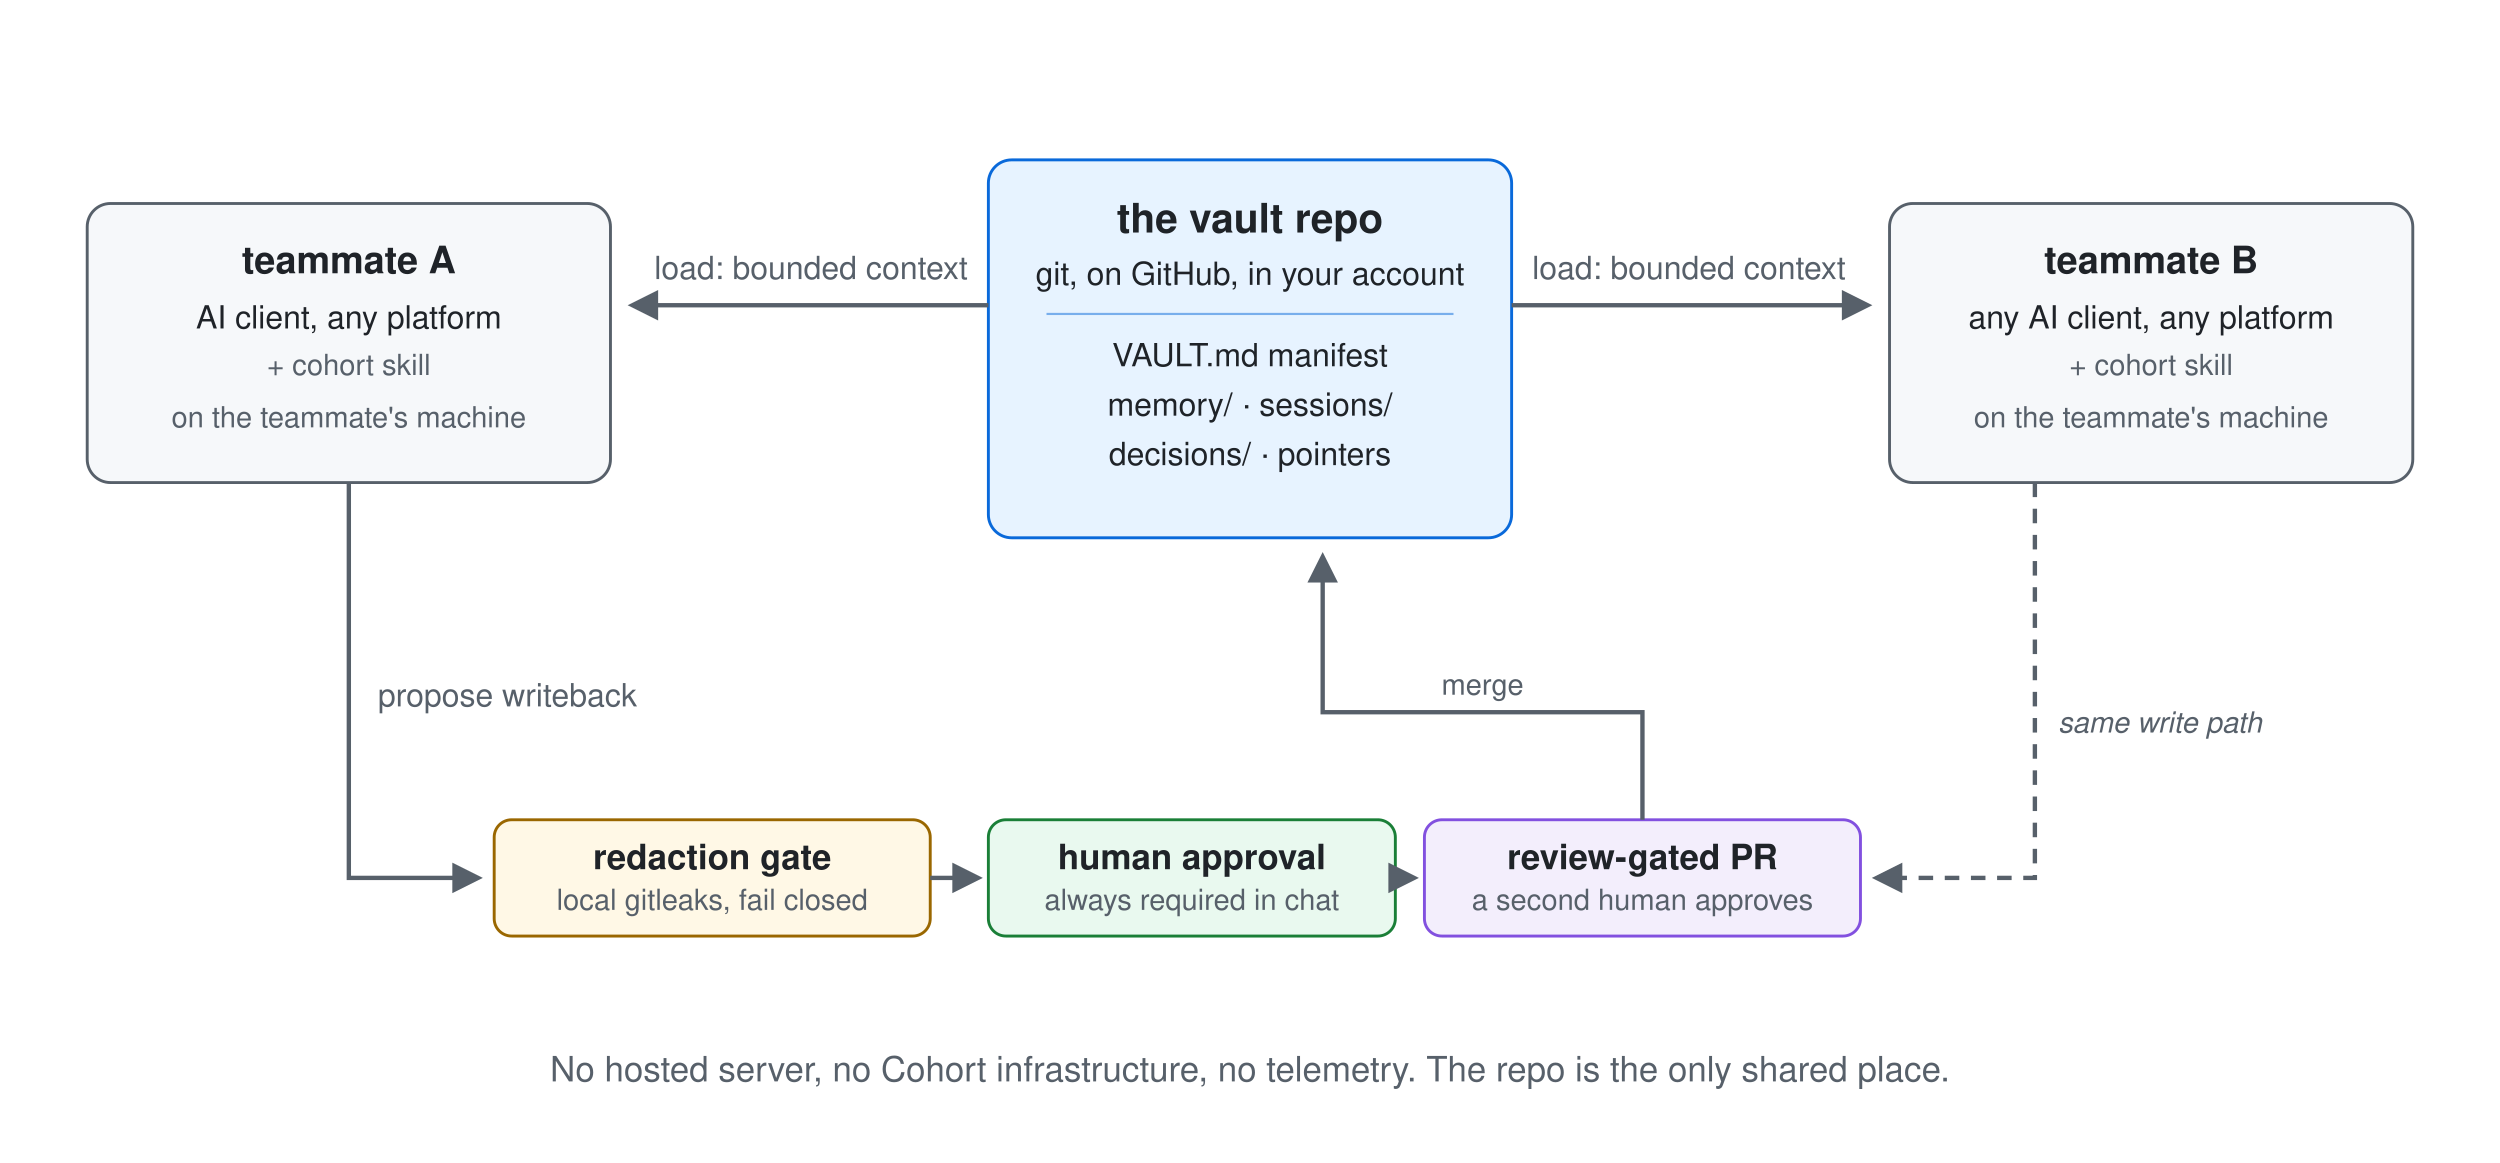
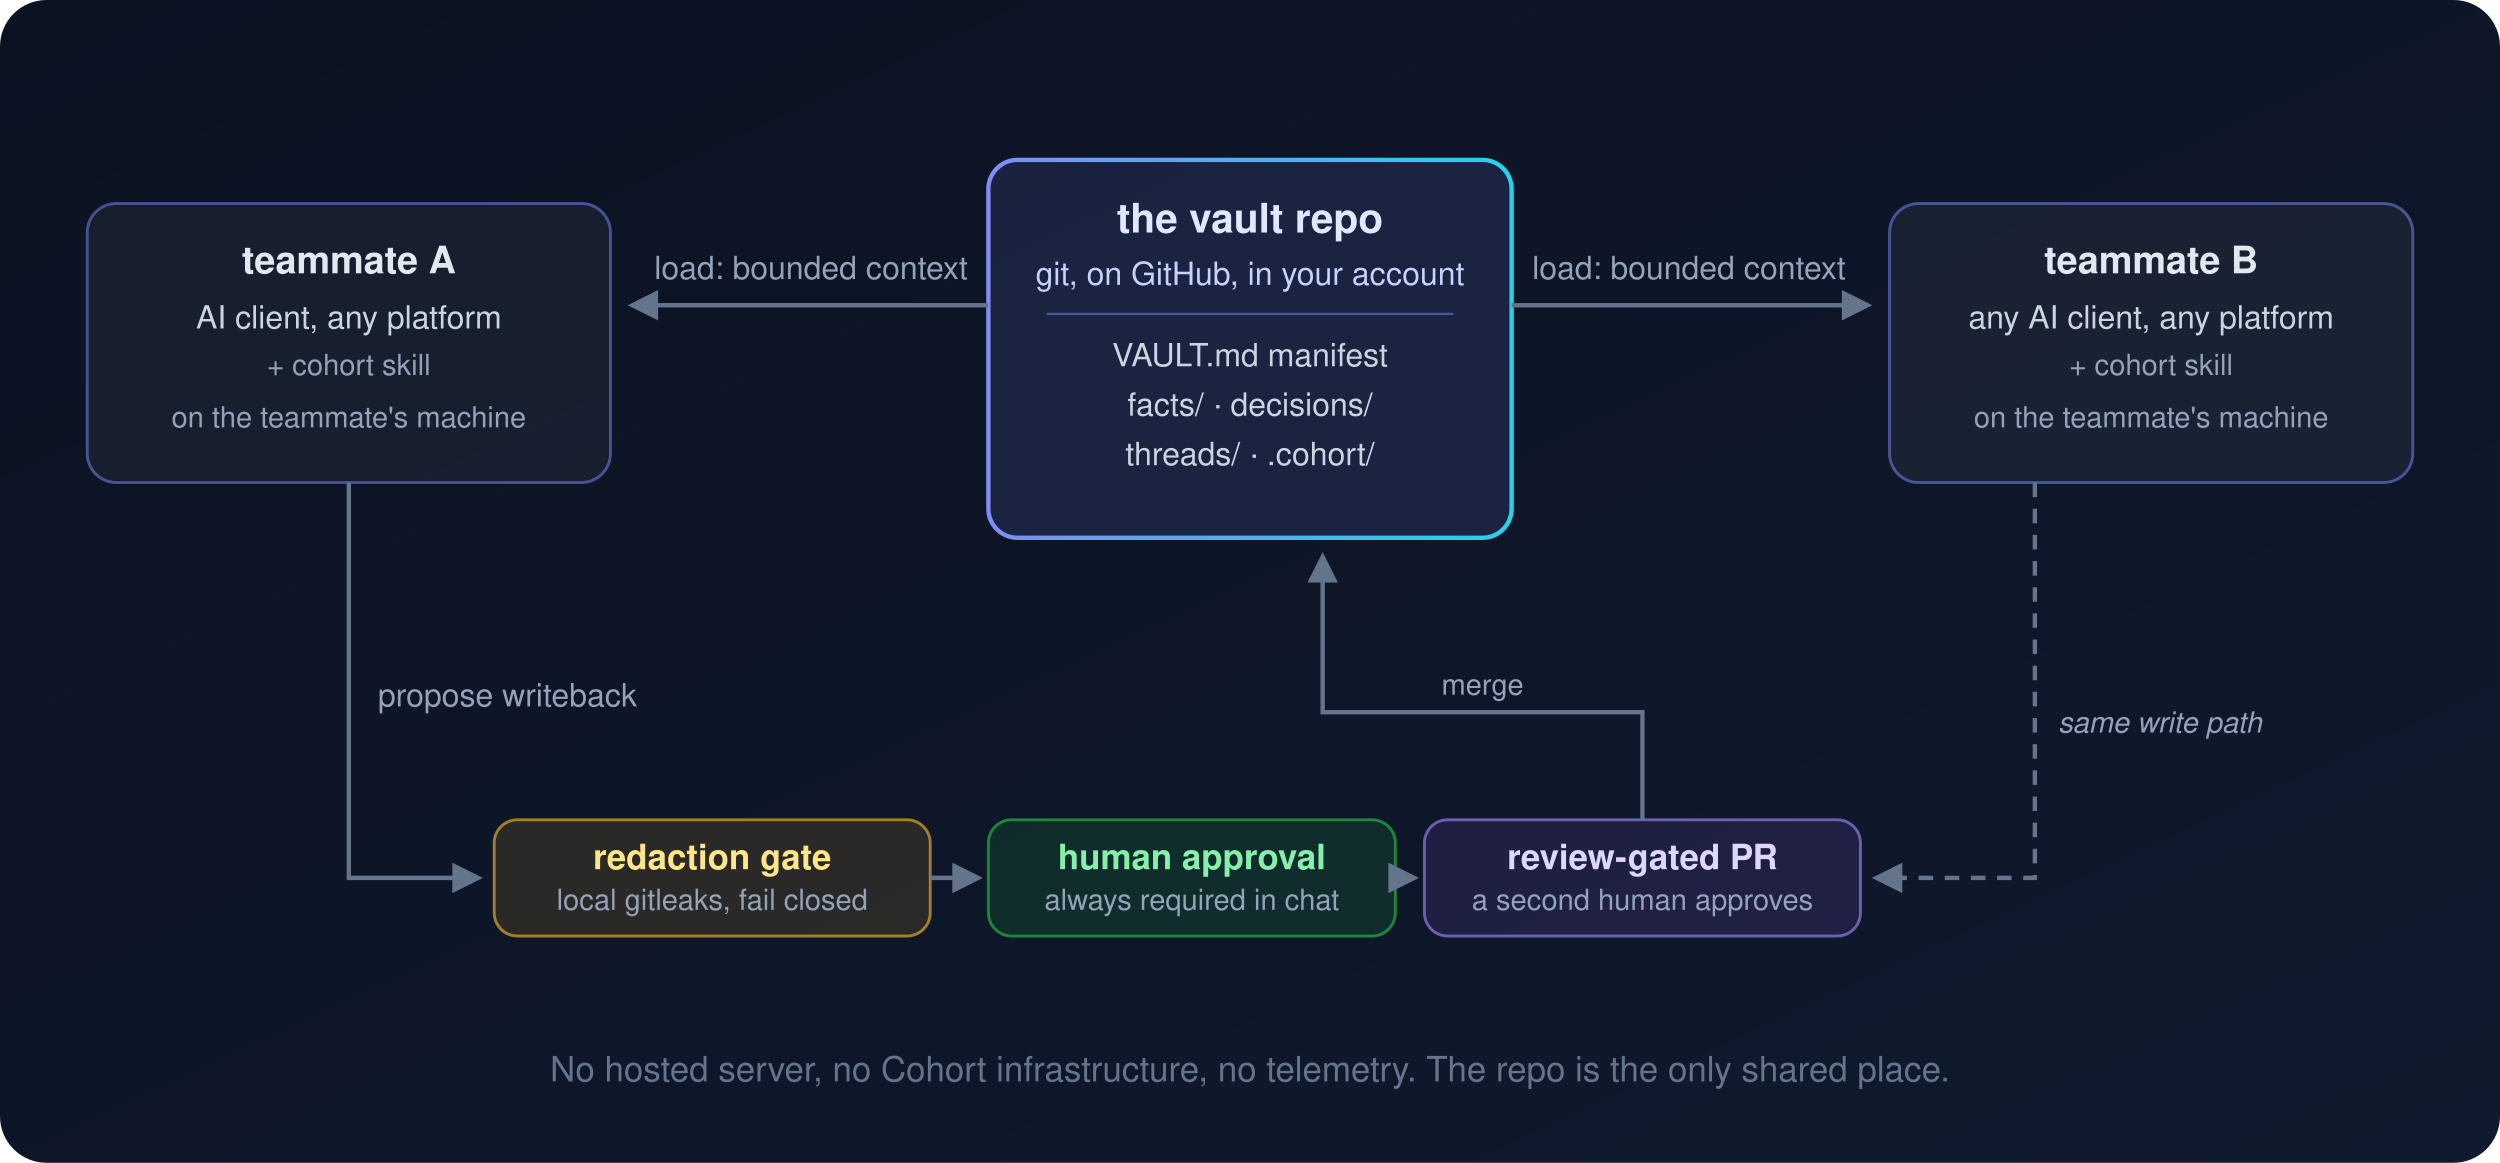
<svg xmlns="http://www.w3.org/2000/svg" viewBox="0 0 860 400" role="img" aria-labelledby="title desc" font-family="-apple-system, 'Segoe UI', Helvetica, Arial, sans-serif">
  <defs>
+     <linearGradient id="abg" x1="0" y1="0" x2="1" y2="1">
+       <stop offset="0" stop-color="#0b1222" />
+       <stop offset="1" stop-color="#101a2e" />
+     </linearGradient>
+     <linearGradient id="aac" x1="0" y1="0" x2="1" y2="0">
+       <stop offset="0" stop-color="#818cf8" />
+       <stop offset="1" stop-color="#22d3ee" />
+     </linearGradient>
    <marker id="arrow" viewBox="0 0 10 10" refX="8" refY="5" markerWidth="7" markerHeight="7" orient="auto-start-reverse">
-       <path d="M0,0 L10,5 L0,10 z" fill="#57606a" />
+       <path d="M0,0 L10,5 L0,10 z" fill="#64748b" />
    </marker>
  </defs>
-   <rect x="30" y="70" width="180" height="96" rx="8" fill="#f6f8fa" stroke="#57606a" />
-   <text x="120" y="94" text-anchor="middle" font-size="13" font-weight="600" fill="#1f2328">teammate A</text>
-   <text x="120" y="113" text-anchor="middle" font-size="11" fill="#1f2328">AI client, any platform</text>
-   <text x="120" y="129" text-anchor="middle" font-size="10" fill="#57606a">+ cohort skill</text>
-   <text x="120" y="147" text-anchor="middle" font-size="10" fill="#57606a">on the teammate's machine</text>
-   <rect x="650" y="70" width="180" height="96" rx="8" fill="#f6f8fa" stroke="#57606a" />
-   <text x="740" y="94" text-anchor="middle" font-size="13" font-weight="600" fill="#1f2328">teammate B</text>
-   <text x="740" y="113" text-anchor="middle" font-size="11" fill="#1f2328">any AI client, any platform</text>
-   <text x="740" y="129" text-anchor="middle" font-size="10" fill="#57606a">+ cohort skill</text>
-   <text x="740" y="147" text-anchor="middle" font-size="10" fill="#57606a">on the teammate's machine</text>
-   <rect x="340" y="55" width="180" height="130" rx="8" fill="#e7f3ff" stroke="#0969da" />
-   <text x="430" y="80" text-anchor="middle" font-size="14" font-weight="700" fill="#1f2328">the vault repo</text>
-   <text x="430" y="98" text-anchor="middle" font-size="11" fill="#1f2328">git, on GitHub, in your account</text>
-   <line x1="360" y1="108" x2="500" y2="108" stroke="#0969da" stroke-width="0.75" opacity="0.5" />
-   <text x="430" y="126" text-anchor="middle" font-size="11" fill="#1f2328">VAULT.md manifest</text>
-   <text x="430" y="143" text-anchor="middle" font-size="11" fill="#1f2328">memory/ · sessions/</text>
-   <text x="430" y="160" text-anchor="middle" font-size="11" fill="#1f2328">decisions/ · pointers</text>
-   <line x1="340" y1="105" x2="218" y2="105" stroke="#57606a" stroke-width="1.5" marker-end="url(#arrow)" />
-   <text x="279" y="96" text-anchor="middle" font-size="11" fill="#57606a">load: bounded context</text>
-   <line x1="520" y1="105" x2="642" y2="105" stroke="#57606a" stroke-width="1.5" marker-end="url(#arrow)" />
-   <text x="581" y="96" text-anchor="middle" font-size="11" fill="#57606a">load: bounded context</text>
-   <path d="M 120 166 L 120 302 L 164 302" fill="none" stroke="#57606a" stroke-width="1.5" marker-end="url(#arrow)" />
-   <text x="130" y="243" font-size="11" fill="#57606a">propose writeback</text>
-   <rect x="170" y="282" width="150" height="40" rx="6" fill="#fff8e6" stroke="#9a6700" />
-   <text x="245" y="299" text-anchor="middle" font-size="12" font-weight="600" fill="#1f2328">redaction gate</text>
-   <text x="245" y="313" text-anchor="middle" font-size="10" fill="#57606a">local gitleaks, fail closed</text>
-   <line x1="320" y1="302" x2="336" y2="302" stroke="#57606a" stroke-width="1.5" marker-end="url(#arrow)" />
-   <rect x="340" y="282" width="140" height="40" rx="6" fill="#e9f9ef" stroke="#1a7f37" />
-   <text x="410" y="299" text-anchor="middle" font-size="12" font-weight="600" fill="#1f2328">human approval</text>
-   <text x="410" y="313" text-anchor="middle" font-size="10" fill="#57606a">always required in chat</text>
-   <line x1="480" y1="302" x2="486" y2="302" stroke="#57606a" stroke-width="1.5" marker-end="url(#arrow)" />
-   <rect x="490" y="282" width="150" height="40" rx="6" fill="#f3eefc" stroke="#8250df" />
-   <text x="565" y="299" text-anchor="middle" font-size="12" font-weight="600" fill="#1f2328">review-gated PR</text>
-   <text x="565" y="313" text-anchor="middle" font-size="10" fill="#57606a">a second human approves</text>
-   <path d="M 565 282 L 565 245 L 455 245 L 455 192" fill="none" stroke="#57606a" stroke-width="1.5" marker-end="url(#arrow)" />
-   <text x="510" y="239" text-anchor="middle" font-size="10" fill="#57606a">merge</text>
-   <path d="M 700 166 L 700 302 L 646 302" fill="none" stroke="#57606a" stroke-width="1.5" stroke-dasharray="5 4" marker-end="url(#arrow)" />
-   <text x="708" y="252" font-size="10" font-style="italic" fill="#57606a">same write path</text>
-   <text x="430" y="372" text-anchor="middle" font-size="12" fill="#57606a">No hosted server, no Cohort infrastructure, no telemetry. The repo is the only shared place.</text>
+   <rect width="860" height="400" rx="16" fill="url(#abg)" />
+   <rect x="30" y="70" width="180" height="96" rx="10" fill="rgba(255,255,255,0.05)" stroke="#818cf8" stroke-opacity="0.5" />
+   <text x="120" y="94" text-anchor="middle" font-size="13" font-weight="600" fill="#e2e8f0">teammate A</text>
+   <text x="120" y="113" text-anchor="middle" font-size="11" fill="#cbd5e1">AI client, any platform</text>
+   <text x="120" y="129" text-anchor="middle" font-size="10" fill="#94a3b8">+ cohort skill</text>
+   <text x="120" y="147" text-anchor="middle" font-size="10" fill="#94a3b8">on the teammate's machine</text>
+   <rect x="650" y="70" width="180" height="96" rx="10" fill="rgba(255,255,255,0.05)" stroke="#818cf8" stroke-opacity="0.5" />
+   <text x="740" y="94" text-anchor="middle" font-size="13" font-weight="600" fill="#e2e8f0">teammate B</text>
+   <text x="740" y="113" text-anchor="middle" font-size="11" fill="#cbd5e1">any AI client, any platform</text>
+   <text x="740" y="129" text-anchor="middle" font-size="10" fill="#94a3b8">+ cohort skill</text>
+   <text x="740" y="147" text-anchor="middle" font-size="10" fill="#94a3b8">on the teammate's machine</text>
+   <rect x="340" y="55" width="180" height="130" rx="10" fill="rgba(129,140,248,0.12)" stroke="url(#aac)" stroke-width="1.5" />
+   <text x="430" y="80" text-anchor="middle" font-size="14" font-weight="700" fill="#e0e7ff">the vault repo</text>
+   <text x="430" y="98" text-anchor="middle" font-size="11" fill="#c7d2fe">git, on GitHub, in your account</text>
+   <line x1="360" y1="108" x2="500" y2="108" stroke="#818cf8" stroke-width="0.75" opacity="0.5" />
+   <text x="430" y="126" text-anchor="middle" font-size="11" fill="#cbd5e1">VAULT.md manifest</text>
+   <text x="430" y="143" text-anchor="middle" font-size="11" fill="#cbd5e1">facts/ · decisions/</text>
+   <text x="430" y="160" text-anchor="middle" font-size="11" fill="#cbd5e1">threads/ · .cohort/</text>
+   <line x1="340" y1="105" x2="218" y2="105" stroke="#64748b" stroke-width="1.5" marker-end="url(#arrow)" />
+   <text x="279" y="96" text-anchor="middle" font-size="11" fill="#94a3b8">load: bounded context</text>
+   <line x1="520" y1="105" x2="642" y2="105" stroke="#64748b" stroke-width="1.5" marker-end="url(#arrow)" />
+   <text x="581" y="96" text-anchor="middle" font-size="11" fill="#94a3b8">load: bounded context</text>
+   <path d="M 120 166 L 120 302 L 164 302" fill="none" stroke="#64748b" stroke-width="1.5" marker-end="url(#arrow)" />
+   <text x="130" y="243" font-size="11" fill="#94a3b8">propose writeback</text>
+   <rect x="170" y="282" width="150" height="40" rx="8" fill="rgba(251,188,46,0.12)" stroke="#febc2e" stroke-opacity="0.6" />
+   <text x="245" y="299" text-anchor="middle" font-size="12" font-weight="600" fill="#fde68a">redaction gate</text>
+   <text x="245" y="313" text-anchor="middle" font-size="10" fill="#94a3b8">local gitleaks, fail closed</text>
+   <line x1="320" y1="302" x2="336" y2="302" stroke="#64748b" stroke-width="1.5" marker-end="url(#arrow)" />
+   <rect x="340" y="282" width="140" height="40" rx="8" fill="rgba(40,200,64,0.12)" stroke="#28c840" stroke-opacity="0.6" />
+   <text x="410" y="299" text-anchor="middle" font-size="12" font-weight="600" fill="#86efac">human approval</text>
+   <text x="410" y="313" text-anchor="middle" font-size="10" fill="#94a3b8">always required in chat</text>
+   <line x1="480" y1="302" x2="486" y2="302" stroke="#64748b" stroke-width="1.5" marker-end="url(#arrow)" />
+   <rect x="490" y="282" width="150" height="40" rx="8" fill="rgba(130,80,223,0.14)" stroke="#a78bfa" stroke-opacity="0.6" />
+   <text x="565" y="299" text-anchor="middle" font-size="12" font-weight="600" fill="#ddd6fe">review-gated PR</text>
+   <text x="565" y="313" text-anchor="middle" font-size="10" fill="#94a3b8">a second human approves</text>
+   <path d="M 565 282 L 565 245 L 455 245 L 455 192" fill="none" stroke="#64748b" stroke-width="1.5" marker-end="url(#arrow)" />
+   <text x="510" y="239" text-anchor="middle" font-size="10" fill="#94a3b8">merge</text>
+   <path d="M 700 166 L 700 302 L 646 302" fill="none" stroke="#64748b" stroke-width="1.5" stroke-dasharray="5 4" marker-end="url(#arrow)" />
+   <text x="708" y="252" font-size="10" font-style="italic" fill="#94a3b8">same write path</text>
+   <text x="430" y="372" text-anchor="middle" font-size="12" fill="#64748b">No hosted server, no Cohort infrastructure, no telemetry. The repo is the only shared place.</text>
</svg>
